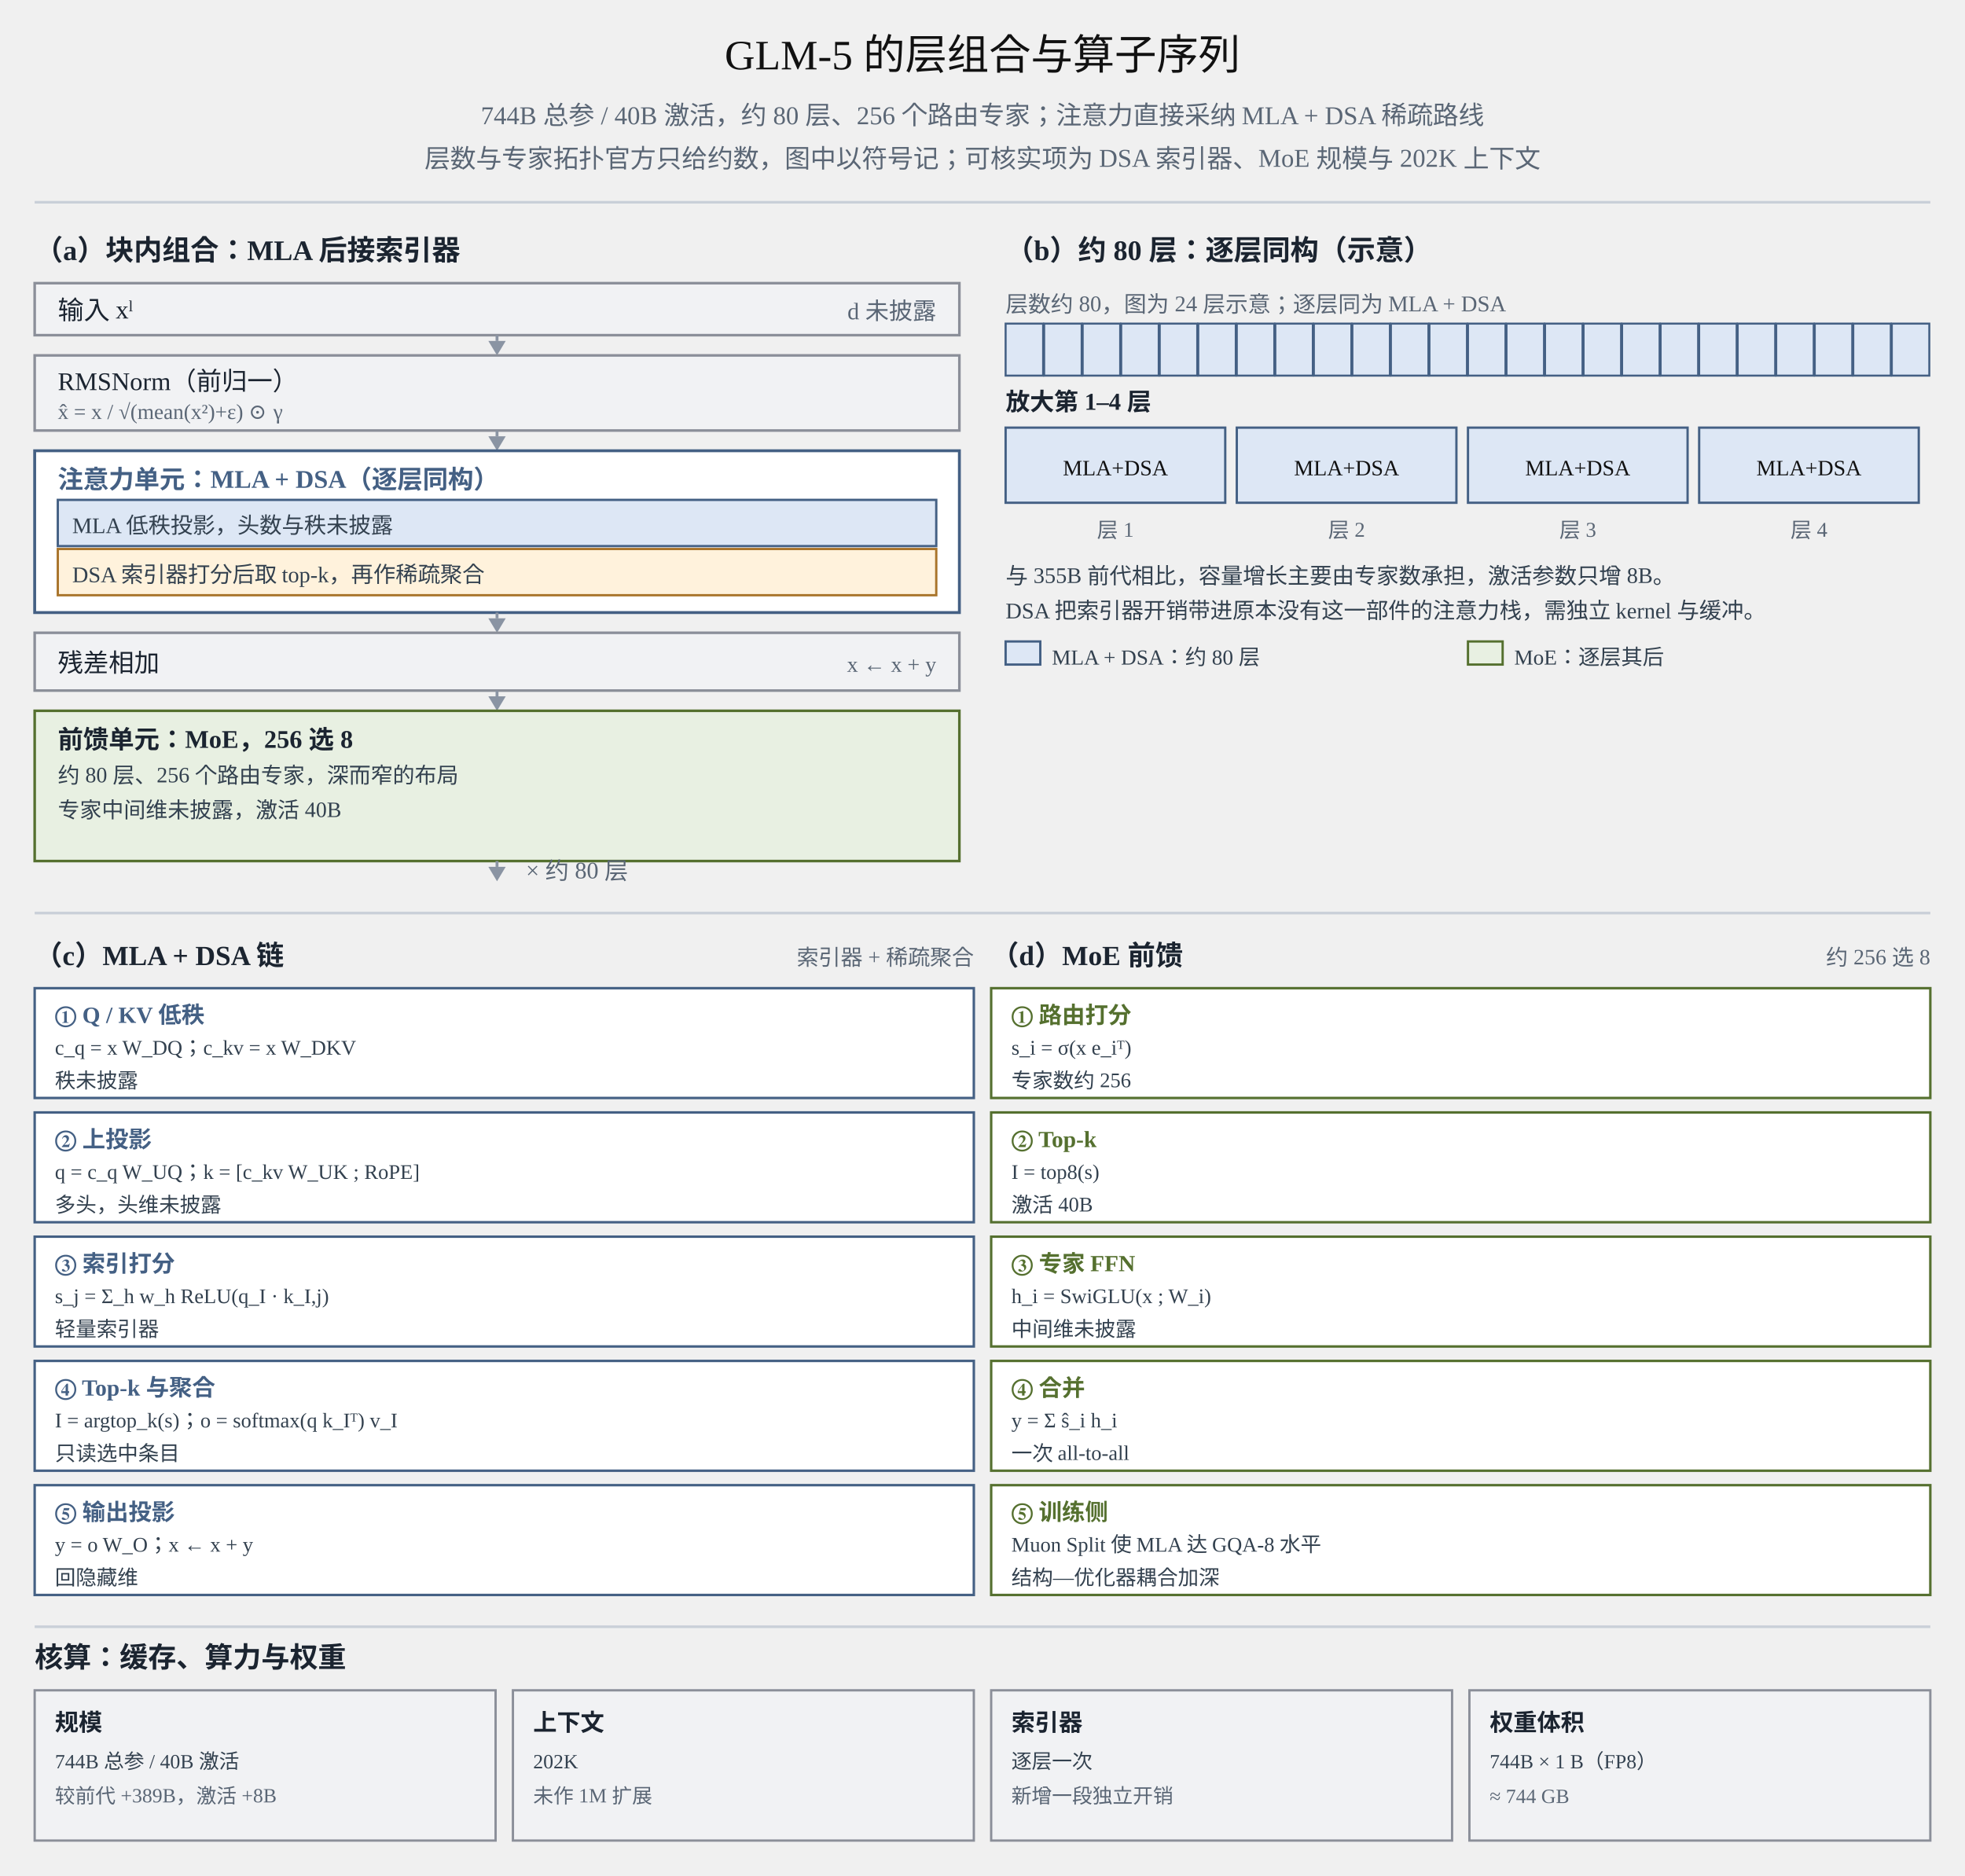
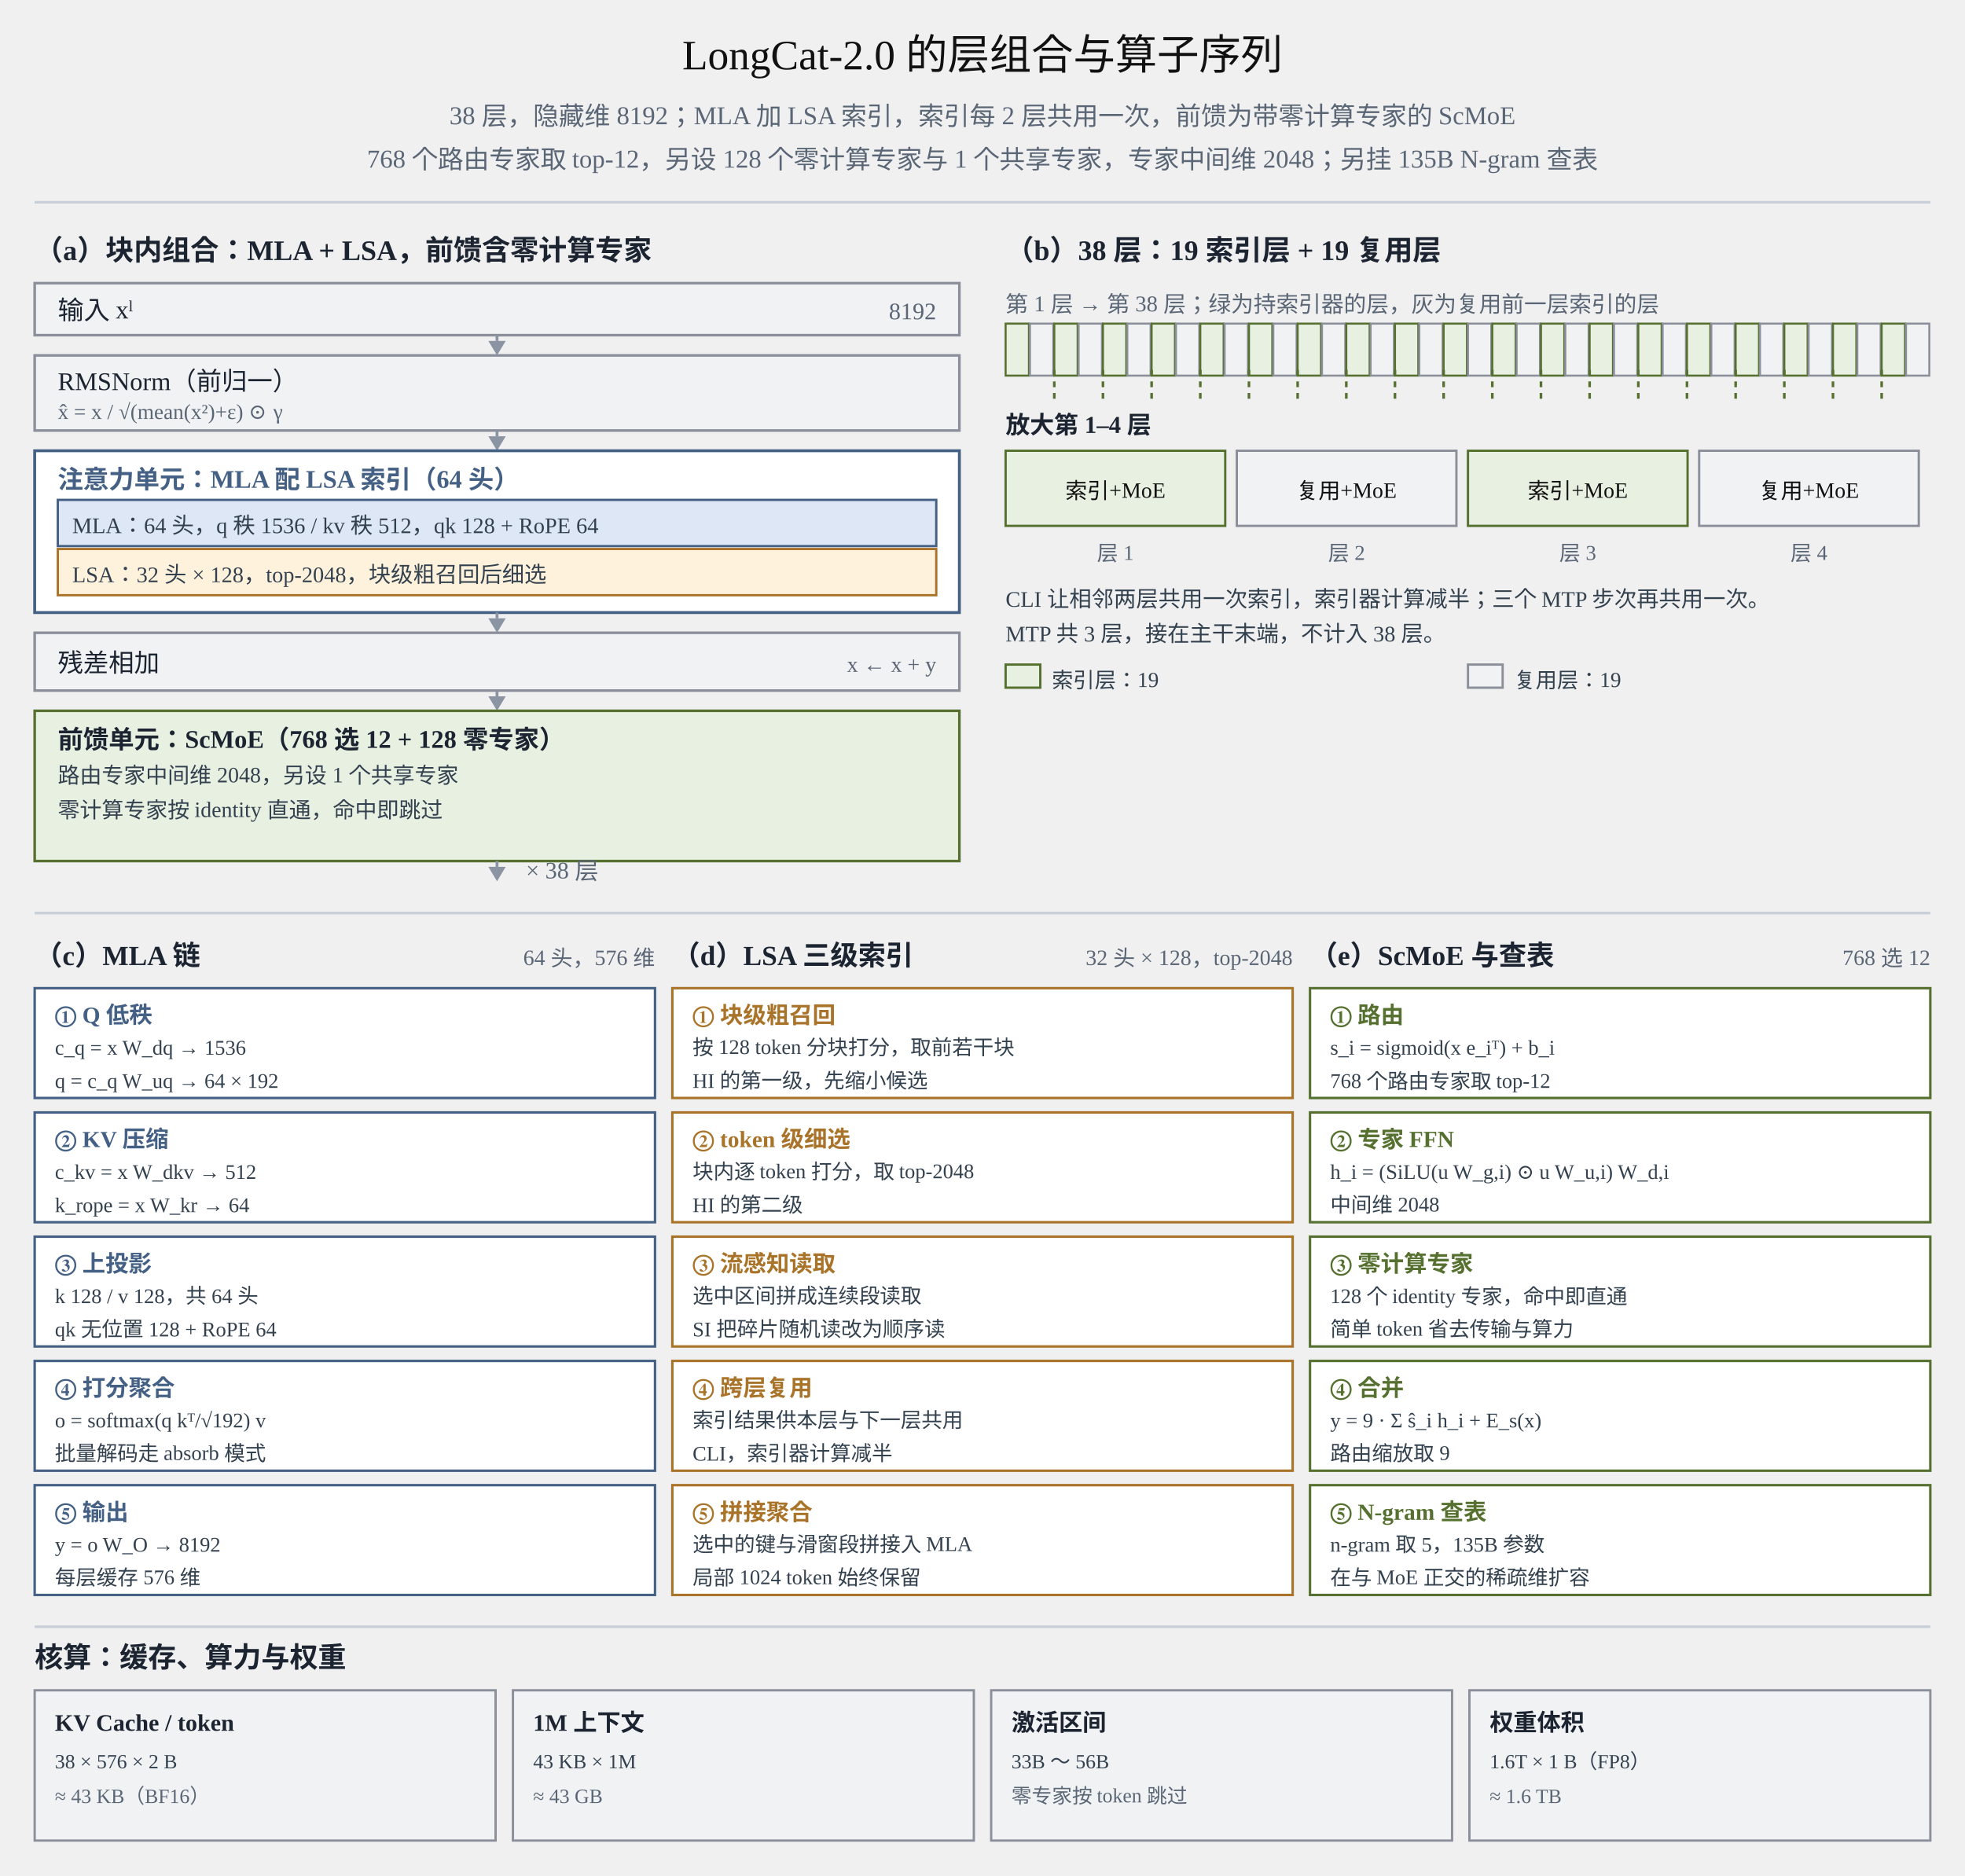
<svg xmlns="http://www.w3.org/2000/svg" width="680" height="649" viewBox="0 0 680 649" font-family="Georgia, 'Times New Roman', serif">
-   <text x="340.0" y="24" font-size="14.5" fill="#111111" text-anchor="middle">GLM-5 的层组合与算子序列</text>
-   <text x="340.0" y="43" font-size="8.9" fill="#5a6675" text-anchor="middle">744B 总参 / 40B 激活，约 80 层、256 个路由专家；注意力直接采纳 MLA + DSA 稀疏路线</text>
-   <text x="340.0" y="58" font-size="8.9" fill="#5a6675" text-anchor="middle">层数与专家拓扑官方只给约数，图中以符号记；可核实项为 DSA 索引器、MoE 规模与 202K 上下文</text>
+   <text x="340.0" y="24" font-size="14.5" fill="#111111" text-anchor="middle">LongCat-2.0 的层组合与算子序列</text>
+   <text x="340.0" y="43" font-size="8.9" fill="#5a6675" text-anchor="middle">38 层，隐藏维 8192；MLA 加 LSA 索引，索引每 2 层共用一次，前馈为带零计算专家的 ScMoE</text>
+   <text x="340.0" y="58" font-size="8.9" fill="#5a6675" text-anchor="middle">768 个路由专家取 top-12，另设 128 个零计算专家与 1 个共享专家，专家中间维 2048；另挂 135B N-gram 查表</text>
  <line x1="12" y1="70" x2="668" y2="70" stroke="#c9cfd8" stroke-width="0.9" />
-   <text x="12" y="90" font-size="9.8" fill="#1b2430" font-weight="bold">（a）块内组合：MLA 后接索引器</text>
-   <text x="348" y="90" font-size="9.8" fill="#1b2430" font-weight="bold">（b）约 80 层：逐层同构（示意）</text>
+   <text x="12" y="90" font-size="9.8" fill="#1b2430" font-weight="bold">（a）块内组合：MLA + LSA，前馈含零计算专家</text>
+   <text x="348" y="90" font-size="9.8" fill="#1b2430" font-weight="bold">（b）38 层：19 索引层 + 19 复用层</text>
  <g transform="translate(0,98.0)">
    <rect x="12" y="0.0" width="320" height="18" fill="#f1f2f4" stroke="#8b8f99" stroke-width="0.9" />
  </g>
  <g transform="translate(0,98.0)">
    <text x="20" y="12.5" font-size="9.0" fill="#1b2430">输入 xˡ</text>
  </g>
  <g transform="translate(0,98.0)">
-     <text x="324" y="12.5" font-size="8.2" fill="#5a6675" text-anchor="end">d 未披露</text>
+     <text x="324" y="12.5" font-size="8.2" fill="#5a6675" text-anchor="end">8192</text>
  </g>
  <g transform="translate(0,98.0)">
    <line x1="172.0" y1="18.0" x2="172.0" y2="20.0" stroke="#8a94a3" stroke-width="1" />
    <path d="M169.0,20.0 L172.0,25.0 L175.0,20.0 z" fill="#8a94a3" />
  </g>
  <g transform="translate(0,98.0)">
    <rect x="12" y="25.0" width="320" height="26" fill="#f1f2f4" stroke="#8b8f99" stroke-width="0.9" />
  </g>
  <g transform="translate(0,98.0)">
    <text x="20" y="37.0" font-size="8.8" fill="#1b2430">RMSNorm（前归一）</text>
  </g>
  <g transform="translate(0,98.0)">
    <text x="20" y="47.0" font-size="7.4" fill="#5a6675">x̂ = x / √(mean(x²)+ε) ⊙ γ</text>
  </g>
  <g transform="translate(0,98.0)">
    <line x1="172.0" y1="51.0" x2="172.0" y2="53.0" stroke="#8a94a3" stroke-width="1" />
    <path d="M169.0,53.0 L172.0,58.0 L175.0,53.0 z" fill="#8a94a3" />
  </g>
  <g transform="translate(0,98.0)">
    <rect x="12" y="58.0" width="320" height="56" fill="#ffffff" stroke="#446084" stroke-width="1.0" />
  </g>
  <g transform="translate(0,98.0)">
-     <text x="20" y="71.0" font-size="8.8" fill="#446084" font-weight="bold">注意力单元：MLA + DSA（逐层同构）</text>
+     <text x="20" y="71.0" font-size="8.8" fill="#446084" font-weight="bold">注意力单元：MLA 配 LSA 索引（64 头）</text>
  </g>
  <g transform="translate(0,98.0)">
    <rect x="20" y="75.0" width="304" height="16" fill="#dde7f5" stroke="#446084" stroke-width="0.8" />
  </g>
  <g transform="translate(0,98.0)">
-     <text x="25" y="86.5" font-size="7.7" fill="#33414f">MLA 低秩投影，头数与秩未披露</text>
+     <text x="25" y="86.5" font-size="7.7" fill="#33414f">MLA：64 头，q 秩 1536 / kv 秩 512，qk 128 + RoPE 64</text>
  </g>
  <g transform="translate(0,98.0)">
    <rect x="20" y="92.0" width="304" height="16" fill="#fff2dc" stroke="#a9742a" stroke-width="0.8" />
  </g>
  <g transform="translate(0,98.0)">
-     <text x="25" y="103.5" font-size="7.7" fill="#33414f">DSA 索引器打分后取 top-k，再作稀疏聚合</text>
+     <text x="25" y="103.5" font-size="7.7" fill="#33414f">LSA：32 头 × 128，top-2048，块级粗召回后细选</text>
  </g>
  <g transform="translate(0,98.0)">
    <line x1="172.0" y1="114.0" x2="172.0" y2="116.0" stroke="#8a94a3" stroke-width="1" />
    <path d="M169.0,116.0 L172.0,121.0 L175.0,116.0 z" fill="#8a94a3" />
  </g>
  <g transform="translate(0,98.0)">
    <rect x="12" y="121.0" width="320" height="20" fill="#f1f2f4" stroke="#8b8f99" stroke-width="0.9" />
  </g>
  <g transform="translate(0,98.0)">
    <text x="20" y="134.5" font-size="8.8" fill="#1b2430">残差相加</text>
  </g>
  <g transform="translate(0,98.0)">
    <text x="324" y="134.5" font-size="7.6" fill="#5a6675" text-anchor="end">x ← x + y</text>
  </g>
  <g transform="translate(0,98.0)">
    <line x1="172.0" y1="141.0" x2="172.0" y2="143.0" stroke="#8a94a3" stroke-width="1" />
    <path d="M169.0,143.0 L172.0,148.0 L175.0,143.0 z" fill="#8a94a3" />
  </g>
  <g transform="translate(0,98.0)">
    <rect x="12" y="148.0" width="320" height="52" fill="#e8f0e2" stroke="#55702f" stroke-width="0.9" />
  </g>
  <g transform="translate(0,98.0)">
-     <text x="20" y="161.0" font-size="8.8" fill="#1b2430" font-weight="bold">前馈单元：MoE，256 选 8</text>
-   </g>
-   <g transform="translate(0,98.0)">
-     <text x="20" y="173.0" font-size="7.6" fill="#33414f">约 80 层、256 个路由专家，深而窄的布局</text>
-   </g>
-   <g transform="translate(0,98.0)">
-     <text x="20" y="185.0" font-size="7.6" fill="#33414f">专家中间维未披露，激活 40B</text>
+     <text x="20" y="161.0" font-size="8.8" fill="#1b2430" font-weight="bold">前馈单元：ScMoE（768 选 12 + 128 零专家）</text>
+   </g>
+   <g transform="translate(0,98.0)">
+     <text x="20" y="173.0" font-size="7.6" fill="#33414f">路由专家中间维 2048，另设 1 个共享专家</text>
+   </g>
+   <g transform="translate(0,98.0)">
+     <text x="20" y="185.0" font-size="7.6" fill="#33414f">零计算专家按 identity 直通，命中即跳过</text>
  </g>
  <g transform="translate(0,98.0)">
    <line x1="172.0" y1="200.0" x2="172.0" y2="202.0" stroke="#8a94a3" stroke-width="1" />
    <path d="M169.0,202.0 L172.0,207.0 L175.0,202.0 z" fill="#8a94a3" />
  </g>
  <g transform="translate(0,98.0)">
-     <text x="182.0" y="206.0" font-size="8.2" fill="#5a6675">× 约 80 层</text>
-   </g>
-   <g transform="translate(0,98.0)">
-     <text x="348" y="10.0" font-size="7.8" fill="#5a6675">层数约 80，图为 24 层示意；逐层同为 MLA + DSA</text>
-   </g>
-   <g transform="translate(0,98.0)">
-     <rect x="348.0" y="14.0" width="12.983" height="18" fill="#dde7f5" stroke="#446084" stroke-width="0.7" />
-   </g>
-   <g transform="translate(0,98.0)">
-     <rect x="361.333" y="14.0" width="12.983" height="18" fill="#dde7f5" stroke="#446084" stroke-width="0.7" />
-   </g>
-   <g transform="translate(0,98.0)">
-     <rect x="374.667" y="14.0" width="12.983" height="18" fill="#dde7f5" stroke="#446084" stroke-width="0.7" />
-   </g>
-   <g transform="translate(0,98.0)">
-     <rect x="388.0" y="14.0" width="12.983" height="18" fill="#dde7f5" stroke="#446084" stroke-width="0.7" />
-   </g>
-   <g transform="translate(0,98.0)">
-     <rect x="401.333" y="14.0" width="12.983" height="18" fill="#dde7f5" stroke="#446084" stroke-width="0.7" />
-   </g>
-   <g transform="translate(0,98.0)">
-     <rect x="414.667" y="14.0" width="12.983" height="18" fill="#dde7f5" stroke="#446084" stroke-width="0.7" />
-   </g>
-   <g transform="translate(0,98.0)">
-     <rect x="428.0" y="14.0" width="12.983" height="18" fill="#dde7f5" stroke="#446084" stroke-width="0.7" />
-   </g>
-   <g transform="translate(0,98.0)">
-     <rect x="441.333" y="14.0" width="12.983" height="18" fill="#dde7f5" stroke="#446084" stroke-width="0.7" />
-   </g>
-   <g transform="translate(0,98.0)">
-     <rect x="454.667" y="14.0" width="12.983" height="18" fill="#dde7f5" stroke="#446084" stroke-width="0.7" />
-   </g>
-   <g transform="translate(0,98.0)">
-     <rect x="468.0" y="14.0" width="12.983" height="18" fill="#dde7f5" stroke="#446084" stroke-width="0.7" />
-   </g>
-   <g transform="translate(0,98.0)">
-     <rect x="481.333" y="14.0" width="12.983" height="18" fill="#dde7f5" stroke="#446084" stroke-width="0.7" />
-   </g>
-   <g transform="translate(0,98.0)">
-     <rect x="494.667" y="14.0" width="12.983" height="18" fill="#dde7f5" stroke="#446084" stroke-width="0.7" />
-   </g>
-   <g transform="translate(0,98.0)">
-     <rect x="508.0" y="14.0" width="12.983" height="18" fill="#dde7f5" stroke="#446084" stroke-width="0.7" />
-   </g>
-   <g transform="translate(0,98.0)">
-     <rect x="521.333" y="14.0" width="12.983" height="18" fill="#dde7f5" stroke="#446084" stroke-width="0.7" />
-   </g>
-   <g transform="translate(0,98.0)">
-     <rect x="534.667" y="14.0" width="12.983" height="18" fill="#dde7f5" stroke="#446084" stroke-width="0.7" />
-   </g>
-   <g transform="translate(0,98.0)">
-     <rect x="548.0" y="14.0" width="12.983" height="18" fill="#dde7f5" stroke="#446084" stroke-width="0.7" />
-   </g>
-   <g transform="translate(0,98.0)">
-     <rect x="561.333" y="14.0" width="12.983" height="18" fill="#dde7f5" stroke="#446084" stroke-width="0.7" />
-   </g>
-   <g transform="translate(0,98.0)">
-     <rect x="574.667" y="14.0" width="12.983" height="18" fill="#dde7f5" stroke="#446084" stroke-width="0.7" />
-   </g>
-   <g transform="translate(0,98.0)">
-     <rect x="588.0" y="14.0" width="12.983" height="18" fill="#dde7f5" stroke="#446084" stroke-width="0.7" />
-   </g>
-   <g transform="translate(0,98.0)">
-     <rect x="601.333" y="14.0" width="12.983" height="18" fill="#dde7f5" stroke="#446084" stroke-width="0.7" />
-   </g>
-   <g transform="translate(0,98.0)">
-     <rect x="614.667" y="14.0" width="12.983" height="18" fill="#dde7f5" stroke="#446084" stroke-width="0.7" />
-   </g>
-   <g transform="translate(0,98.0)">
-     <rect x="628.0" y="14.0" width="12.983" height="18" fill="#dde7f5" stroke="#446084" stroke-width="0.7" />
-   </g>
-   <g transform="translate(0,98.0)">
-     <rect x="641.333" y="14.0" width="12.983" height="18" fill="#dde7f5" stroke="#446084" stroke-width="0.7" />
-   </g>
-   <g transform="translate(0,98.0)">
-     <rect x="654.667" y="14.0" width="12.983" height="18" fill="#dde7f5" stroke="#446084" stroke-width="0.7" />
-   </g>
-   <g transform="translate(0,98.0)">
-     <text x="348" y="44.0" font-size="8.4" fill="#1b2430" font-weight="bold">放大第 1–4 层</text>
-   </g>
-   <g transform="translate(0,98.0)">
-     <rect x="348.0" y="50.0" width="76.0" height="26" fill="#dde7f5" stroke="#446084" stroke-width="0.8" />
-   </g>
-   <g transform="translate(0,98.0)">
-     <text x="386.0" y="66.5" font-size="7.6" fill="#111111" text-anchor="middle">MLA+DSA</text>
-   </g>
-   <g transform="translate(0,98.0)">
-     <text x="386.0" y="88.0" font-size="7.3" fill="#5a6675" text-anchor="middle">层 1</text>
-   </g>
-   <g transform="translate(0,98.0)">
-     <rect x="428.0" y="50.0" width="76.0" height="26" fill="#dde7f5" stroke="#446084" stroke-width="0.8" />
-   </g>
-   <g transform="translate(0,98.0)">
-     <text x="466.0" y="66.5" font-size="7.6" fill="#111111" text-anchor="middle">MLA+DSA</text>
-   </g>
-   <g transform="translate(0,98.0)">
-     <text x="466.0" y="88.0" font-size="7.3" fill="#5a6675" text-anchor="middle">层 2</text>
-   </g>
-   <g transform="translate(0,98.0)">
-     <rect x="508.0" y="50.0" width="76.0" height="26" fill="#dde7f5" stroke="#446084" stroke-width="0.8" />
-   </g>
-   <g transform="translate(0,98.0)">
-     <text x="546.0" y="66.5" font-size="7.6" fill="#111111" text-anchor="middle">MLA+DSA</text>
-   </g>
-   <g transform="translate(0,98.0)">
-     <text x="546.0" y="88.0" font-size="7.3" fill="#5a6675" text-anchor="middle">层 3</text>
-   </g>
-   <g transform="translate(0,98.0)">
-     <rect x="588.0" y="50.0" width="76.0" height="26" fill="#dde7f5" stroke="#446084" stroke-width="0.8" />
-   </g>
-   <g transform="translate(0,98.0)">
-     <text x="626.0" y="66.5" font-size="7.6" fill="#111111" text-anchor="middle">MLA+DSA</text>
-   </g>
-   <g transform="translate(0,98.0)">
-     <text x="626.0" y="88.0" font-size="7.3" fill="#5a6675" text-anchor="middle">层 4</text>
-   </g>
-   <g transform="translate(0,98.0)">
-     <text x="348" y="104.0" font-size="7.7" fill="#33414f">与 355B 前代相比，容量增长主要由专家数承担，激活参数只增 8B。</text>
-   </g>
-   <g transform="translate(0,98.0)">
-     <text x="348" y="116.0" font-size="7.7" fill="#33414f">DSA 把索引器开销带进原本没有这一部件的注意力栈，需独立 kernel 与缓冲。</text>
-   </g>
-   <g transform="translate(0,98.0)">
-     <rect x="348" y="124.0" width="12" height="8" fill="#dde7f5" stroke="#446084" stroke-width="0.8" />
-   </g>
-   <g transform="translate(0,98.0)">
-     <text x="364" y="132.0" font-size="7.4" fill="#33414f">MLA + DSA：约 80 层</text>
-   </g>
-   <g transform="translate(0,98.0)">
-     <rect x="508" y="124.0" width="12" height="8" fill="#e8f0e2" stroke="#55702f" stroke-width="0.8" />
-   </g>
-   <g transform="translate(0,98.0)">
-     <text x="524" y="132.0" font-size="7.4" fill="#33414f">MoE：逐层其后</text>
+     <text x="182.0" y="206.0" font-size="8.2" fill="#5a6675">× 38 层</text>
+   </g>
+   <g transform="translate(0,98.0)">
+     <text x="348" y="10.0" font-size="7.8" fill="#5a6675">第 1 层 → 第 38 层；绿为持索引器的层，灰为复用前一层索引的层</text>
+   </g>
+   <g transform="translate(0,98.0)">
+     <rect x="348.0" y="14.0" width="8.071" height="18" fill="#e8f0e2" stroke="#55702f" stroke-width="0.7" />
+   </g>
+   <g transform="translate(0,98.0)">
+     <rect x="356.421" y="14.0" width="8.071" height="18" fill="#f1f2f4" stroke="#8b8f99" stroke-width="0.7" />
+   </g>
+   <g transform="translate(0,98.0)">
+     <rect x="364.842" y="14.0" width="8.071" height="18" fill="#e8f0e2" stroke="#55702f" stroke-width="0.7" />
+   </g>
+   <g transform="translate(0,98.0)">
+     <rect x="373.263" y="14.0" width="8.071" height="18" fill="#f1f2f4" stroke="#8b8f99" stroke-width="0.7" />
+   </g>
+   <g transform="translate(0,98.0)">
+     <rect x="381.684" y="14.0" width="8.071" height="18" fill="#e8f0e2" stroke="#55702f" stroke-width="0.7" />
+   </g>
+   <g transform="translate(0,98.0)">
+     <rect x="390.105" y="14.0" width="8.071" height="18" fill="#f1f2f4" stroke="#8b8f99" stroke-width="0.7" />
+   </g>
+   <g transform="translate(0,98.0)">
+     <rect x="398.526" y="14.0" width="8.071" height="18" fill="#e8f0e2" stroke="#55702f" stroke-width="0.7" />
+   </g>
+   <g transform="translate(0,98.0)">
+     <rect x="406.947" y="14.0" width="8.071" height="18" fill="#f1f2f4" stroke="#8b8f99" stroke-width="0.7" />
+   </g>
+   <g transform="translate(0,98.0)">
+     <rect x="415.368" y="14.0" width="8.071" height="18" fill="#e8f0e2" stroke="#55702f" stroke-width="0.7" />
+   </g>
+   <g transform="translate(0,98.0)">
+     <rect x="423.789" y="14.0" width="8.071" height="18" fill="#f1f2f4" stroke="#8b8f99" stroke-width="0.7" />
+   </g>
+   <g transform="translate(0,98.0)">
+     <rect x="432.211" y="14.0" width="8.071" height="18" fill="#e8f0e2" stroke="#55702f" stroke-width="0.7" />
+   </g>
+   <g transform="translate(0,98.0)">
+     <rect x="440.632" y="14.0" width="8.071" height="18" fill="#f1f2f4" stroke="#8b8f99" stroke-width="0.7" />
+   </g>
+   <g transform="translate(0,98.0)">
+     <rect x="449.053" y="14.0" width="8.071" height="18" fill="#e8f0e2" stroke="#55702f" stroke-width="0.7" />
+   </g>
+   <g transform="translate(0,98.0)">
+     <rect x="457.474" y="14.0" width="8.071" height="18" fill="#f1f2f4" stroke="#8b8f99" stroke-width="0.7" />
+   </g>
+   <g transform="translate(0,98.0)">
+     <rect x="465.895" y="14.0" width="8.071" height="18" fill="#e8f0e2" stroke="#55702f" stroke-width="0.7" />
+   </g>
+   <g transform="translate(0,98.0)">
+     <rect x="474.316" y="14.0" width="8.071" height="18" fill="#f1f2f4" stroke="#8b8f99" stroke-width="0.7" />
+   </g>
+   <g transform="translate(0,98.0)">
+     <rect x="482.737" y="14.0" width="8.071" height="18" fill="#e8f0e2" stroke="#55702f" stroke-width="0.7" />
+   </g>
+   <g transform="translate(0,98.0)">
+     <rect x="491.158" y="14.0" width="8.071" height="18" fill="#f1f2f4" stroke="#8b8f99" stroke-width="0.7" />
+   </g>
+   <g transform="translate(0,98.0)">
+     <rect x="499.579" y="14.0" width="8.071" height="18" fill="#e8f0e2" stroke="#55702f" stroke-width="0.7" />
+   </g>
+   <g transform="translate(0,98.0)">
+     <rect x="508.0" y="14.0" width="8.071" height="18" fill="#f1f2f4" stroke="#8b8f99" stroke-width="0.7" />
+   </g>
+   <g transform="translate(0,98.0)">
+     <rect x="516.421" y="14.0" width="8.071" height="18" fill="#e8f0e2" stroke="#55702f" stroke-width="0.7" />
+   </g>
+   <g transform="translate(0,98.0)">
+     <rect x="524.842" y="14.0" width="8.071" height="18" fill="#f1f2f4" stroke="#8b8f99" stroke-width="0.7" />
+   </g>
+   <g transform="translate(0,98.0)">
+     <rect x="533.263" y="14.0" width="8.071" height="18" fill="#e8f0e2" stroke="#55702f" stroke-width="0.7" />
+   </g>
+   <g transform="translate(0,98.0)">
+     <rect x="541.684" y="14.0" width="8.071" height="18" fill="#f1f2f4" stroke="#8b8f99" stroke-width="0.7" />
+   </g>
+   <g transform="translate(0,98.0)">
+     <rect x="550.105" y="14.0" width="8.071" height="18" fill="#e8f0e2" stroke="#55702f" stroke-width="0.7" />
+   </g>
+   <g transform="translate(0,98.0)">
+     <rect x="558.526" y="14.0" width="8.071" height="18" fill="#f1f2f4" stroke="#8b8f99" stroke-width="0.7" />
+   </g>
+   <g transform="translate(0,98.0)">
+     <rect x="566.947" y="14.0" width="8.071" height="18" fill="#e8f0e2" stroke="#55702f" stroke-width="0.7" />
+   </g>
+   <g transform="translate(0,98.0)">
+     <rect x="575.368" y="14.0" width="8.071" height="18" fill="#f1f2f4" stroke="#8b8f99" stroke-width="0.7" />
+   </g>
+   <g transform="translate(0,98.0)">
+     <rect x="583.789" y="14.0" width="8.071" height="18" fill="#e8f0e2" stroke="#55702f" stroke-width="0.7" />
+   </g>
+   <g transform="translate(0,98.0)">
+     <rect x="592.211" y="14.0" width="8.071" height="18" fill="#f1f2f4" stroke="#8b8f99" stroke-width="0.7" />
+   </g>
+   <g transform="translate(0,98.0)">
+     <rect x="600.632" y="14.0" width="8.071" height="18" fill="#e8f0e2" stroke="#55702f" stroke-width="0.7" />
+   </g>
+   <g transform="translate(0,98.0)">
+     <rect x="609.053" y="14.0" width="8.071" height="18" fill="#f1f2f4" stroke="#8b8f99" stroke-width="0.7" />
+   </g>
+   <g transform="translate(0,98.0)">
+     <rect x="617.474" y="14.0" width="8.071" height="18" fill="#e8f0e2" stroke="#55702f" stroke-width="0.7" />
+   </g>
+   <g transform="translate(0,98.0)">
+     <rect x="625.895" y="14.0" width="8.071" height="18" fill="#f1f2f4" stroke="#8b8f99" stroke-width="0.7" />
+   </g>
+   <g transform="translate(0,98.0)">
+     <rect x="634.316" y="14.0" width="8.071" height="18" fill="#e8f0e2" stroke="#55702f" stroke-width="0.7" />
+   </g>
+   <g transform="translate(0,98.0)">
+     <rect x="642.737" y="14.0" width="8.071" height="18" fill="#f1f2f4" stroke="#8b8f99" stroke-width="0.7" />
+   </g>
+   <g transform="translate(0,98.0)">
+     <rect x="651.158" y="14.0" width="8.071" height="18" fill="#e8f0e2" stroke="#55702f" stroke-width="0.7" />
+   </g>
+   <g transform="translate(0,98.0)">
+     <rect x="659.579" y="14.0" width="8.071" height="18" fill="#f1f2f4" stroke="#8b8f99" stroke-width="0.7" />
+   </g>
+   <g transform="translate(0,98.0)">
+     <line x1="364.842" y1="30.0" x2="364.842" y2="40.0" stroke="#55702f" stroke-width="0.9" stroke-dasharray="2 2" />
+   </g>
+   <g transform="translate(0,98.0)">
+     <line x1="381.684" y1="30.0" x2="381.684" y2="40.0" stroke="#55702f" stroke-width="0.9" stroke-dasharray="2 2" />
+   </g>
+   <g transform="translate(0,98.0)">
+     <line x1="398.526" y1="30.0" x2="398.526" y2="40.0" stroke="#55702f" stroke-width="0.9" stroke-dasharray="2 2" />
+   </g>
+   <g transform="translate(0,98.0)">
+     <line x1="415.368" y1="30.0" x2="415.368" y2="40.0" stroke="#55702f" stroke-width="0.9" stroke-dasharray="2 2" />
+   </g>
+   <g transform="translate(0,98.0)">
+     <line x1="432.211" y1="30.0" x2="432.211" y2="40.0" stroke="#55702f" stroke-width="0.9" stroke-dasharray="2 2" />
+   </g>
+   <g transform="translate(0,98.0)">
+     <line x1="449.053" y1="30.0" x2="449.053" y2="40.0" stroke="#55702f" stroke-width="0.9" stroke-dasharray="2 2" />
+   </g>
+   <g transform="translate(0,98.0)">
+     <line x1="465.895" y1="30.0" x2="465.895" y2="40.0" stroke="#55702f" stroke-width="0.9" stroke-dasharray="2 2" />
+   </g>
+   <g transform="translate(0,98.0)">
+     <line x1="482.737" y1="30.0" x2="482.737" y2="40.0" stroke="#55702f" stroke-width="0.9" stroke-dasharray="2 2" />
+   </g>
+   <g transform="translate(0,98.0)">
+     <line x1="499.579" y1="30.0" x2="499.579" y2="40.0" stroke="#55702f" stroke-width="0.9" stroke-dasharray="2 2" />
+   </g>
+   <g transform="translate(0,98.0)">
+     <line x1="516.421" y1="30.0" x2="516.421" y2="40.0" stroke="#55702f" stroke-width="0.9" stroke-dasharray="2 2" />
+   </g>
+   <g transform="translate(0,98.0)">
+     <line x1="533.263" y1="30.0" x2="533.263" y2="40.0" stroke="#55702f" stroke-width="0.9" stroke-dasharray="2 2" />
+   </g>
+   <g transform="translate(0,98.0)">
+     <line x1="550.105" y1="30.0" x2="550.105" y2="40.0" stroke="#55702f" stroke-width="0.9" stroke-dasharray="2 2" />
+   </g>
+   <g transform="translate(0,98.0)">
+     <line x1="566.947" y1="30.0" x2="566.947" y2="40.0" stroke="#55702f" stroke-width="0.9" stroke-dasharray="2 2" />
+   </g>
+   <g transform="translate(0,98.0)">
+     <line x1="583.789" y1="30.0" x2="583.789" y2="40.0" stroke="#55702f" stroke-width="0.9" stroke-dasharray="2 2" />
+   </g>
+   <g transform="translate(0,98.0)">
+     <line x1="600.632" y1="30.0" x2="600.632" y2="40.0" stroke="#55702f" stroke-width="0.9" stroke-dasharray="2 2" />
+   </g>
+   <g transform="translate(0,98.0)">
+     <line x1="617.474" y1="30.0" x2="617.474" y2="40.0" stroke="#55702f" stroke-width="0.9" stroke-dasharray="2 2" />
+   </g>
+   <g transform="translate(0,98.0)">
+     <line x1="634.316" y1="30.0" x2="634.316" y2="40.0" stroke="#55702f" stroke-width="0.9" stroke-dasharray="2 2" />
+   </g>
+   <g transform="translate(0,98.0)">
+     <line x1="651.158" y1="30.0" x2="651.158" y2="40.0" stroke="#55702f" stroke-width="0.9" stroke-dasharray="2 2" />
+   </g>
+   <g transform="translate(0,98.0)">
+     <text x="348" y="52.0" font-size="8.4" fill="#1b2430" font-weight="bold">放大第 1–4 层</text>
+   </g>
+   <g transform="translate(0,98.0)">
+     <rect x="348.0" y="58.0" width="76.0" height="26" fill="#e8f0e2" stroke="#55702f" stroke-width="0.8" />
+   </g>
+   <g transform="translate(0,98.0)">
+     <text x="386.0" y="74.5" font-size="7.6" fill="#111111" text-anchor="middle">索引+MoE</text>
+   </g>
+   <g transform="translate(0,98.0)">
+     <text x="386.0" y="96.0" font-size="7.3" fill="#5a6675" text-anchor="middle">层 1</text>
+   </g>
+   <g transform="translate(0,98.0)">
+     <rect x="428.0" y="58.0" width="76.0" height="26" fill="#f1f2f4" stroke="#8b8f99" stroke-width="0.8" />
+   </g>
+   <g transform="translate(0,98.0)">
+     <text x="466.0" y="74.5" font-size="7.6" fill="#111111" text-anchor="middle">复用+MoE</text>
+   </g>
+   <g transform="translate(0,98.0)">
+     <text x="466.0" y="96.0" font-size="7.3" fill="#5a6675" text-anchor="middle">层 2</text>
+   </g>
+   <g transform="translate(0,98.0)">
+     <rect x="508.0" y="58.0" width="76.0" height="26" fill="#e8f0e2" stroke="#55702f" stroke-width="0.8" />
+   </g>
+   <g transform="translate(0,98.0)">
+     <text x="546.0" y="74.5" font-size="7.6" fill="#111111" text-anchor="middle">索引+MoE</text>
+   </g>
+   <g transform="translate(0,98.0)">
+     <text x="546.0" y="96.0" font-size="7.3" fill="#5a6675" text-anchor="middle">层 3</text>
+   </g>
+   <g transform="translate(0,98.0)">
+     <rect x="588.0" y="58.0" width="76.0" height="26" fill="#f1f2f4" stroke="#8b8f99" stroke-width="0.8" />
+   </g>
+   <g transform="translate(0,98.0)">
+     <text x="626.0" y="74.5" font-size="7.6" fill="#111111" text-anchor="middle">复用+MoE</text>
+   </g>
+   <g transform="translate(0,98.0)">
+     <text x="626.0" y="96.0" font-size="7.3" fill="#5a6675" text-anchor="middle">层 4</text>
+   </g>
+   <g transform="translate(0,98.0)">
+     <text x="348" y="112.0" font-size="7.7" fill="#33414f">CLI 让相邻两层共用一次索引，索引器计算减半；三个 MTP 步次再共用一次。</text>
+   </g>
+   <g transform="translate(0,98.0)">
+     <text x="348" y="124.0" font-size="7.7" fill="#33414f">MTP 共 3 层，接在主干末端，不计入 38 层。</text>
+   </g>
+   <g transform="translate(0,98.0)">
+     <rect x="348" y="132.0" width="12" height="8" fill="#e8f0e2" stroke="#55702f" stroke-width="0.8" />
+   </g>
+   <g transform="translate(0,98.0)">
+     <text x="364" y="140.0" font-size="7.4" fill="#33414f">索引层：19</text>
+   </g>
+   <g transform="translate(0,98.0)">
+     <rect x="508" y="132.0" width="12" height="8" fill="#f1f2f4" stroke="#8b8f99" stroke-width="0.8" />
+   </g>
+   <g transform="translate(0,98.0)">
+     <text x="524" y="140.0" font-size="7.4" fill="#33414f">复用层：19</text>
  </g>
  <line x1="12" y1="316.0" x2="668" y2="316.0" stroke="#c9cfd8" stroke-width="0.9" />
-   <text x="12.0" y="334.0" font-size="9.6" fill="#1b2430" font-weight="bold">（c）MLA + DSA 链</text>
-   <text x="337.0" y="334.0" font-size="7.6" fill="#5a6675" text-anchor="end">索引器 + 稀疏聚合</text>
-   <rect x="12.0" y="342.0" width="325.0" height="38.0" fill="#ffffff" stroke="#446084" stroke-width="0.85" />
-   <text x="19.0" y="354.0" font-size="8.0" fill="#446084" font-weight="bold">① Q / KV 低秩</text>
-   <text x="19.0" y="365.0" font-size="7.2" fill="#33414f">c_q = x W_DQ；c_kv = x W_DKV</text>
-   <text x="19.0" y="376.5" font-size="7.2" fill="#33414f">秩未披露</text>
-   <rect x="12.0" y="385.0" width="325.0" height="38.0" fill="#ffffff" stroke="#446084" stroke-width="0.85" />
-   <text x="19.0" y="397.0" font-size="8.0" fill="#446084" font-weight="bold">② 上投影</text>
-   <text x="19.0" y="408.0" font-size="7.2" fill="#33414f">q = c_q W_UQ；k = [c_kv W_UK ; RoPE]</text>
-   <text x="19.0" y="419.5" font-size="7.2" fill="#33414f">多头，头维未披露</text>
-   <rect x="12.0" y="428.0" width="325.0" height="38.0" fill="#ffffff" stroke="#446084" stroke-width="0.85" />
-   <text x="19.0" y="440.0" font-size="8.0" fill="#446084" font-weight="bold">③ 索引打分</text>
-   <text x="19.0" y="451.0" font-size="7.2" fill="#33414f">s_j = Σ_h w_h ReLU(q_I · k_I,j)</text>
-   <text x="19.0" y="462.5" font-size="7.2" fill="#33414f">轻量索引器</text>
-   <rect x="12.0" y="471.0" width="325.0" height="38.0" fill="#ffffff" stroke="#446084" stroke-width="0.85" />
-   <text x="19.0" y="483.0" font-size="8.0" fill="#446084" font-weight="bold">④ Top-k 与聚合</text>
-   <text x="19.0" y="494.0" font-size="7.2" fill="#33414f">I = argtop_k(s)；o = softmax(q k_Iᵀ) v_I</text>
-   <text x="19.0" y="505.5" font-size="7.2" fill="#33414f">只读选中条目</text>
-   <rect x="12.0" y="514.0" width="325.0" height="38.0" fill="#ffffff" stroke="#446084" stroke-width="0.85" />
-   <text x="19.0" y="526.0" font-size="8.0" fill="#446084" font-weight="bold">⑤ 输出投影</text>
-   <text x="19.0" y="537.0" font-size="7.2" fill="#33414f">y = o W_O；x ← x + y</text>
-   <text x="19.0" y="548.5" font-size="7.2" fill="#33414f">回隐藏维</text>
-   <text x="343.0" y="334.0" font-size="9.6" fill="#1b2430" font-weight="bold">（d）MoE 前馈</text>
-   <text x="668.0" y="334.0" font-size="7.6" fill="#5a6675" text-anchor="end">约 256 选 8</text>
-   <rect x="343.0" y="342.0" width="325.0" height="38.0" fill="#ffffff" stroke="#55702f" stroke-width="0.85" />
-   <text x="350.0" y="354.0" font-size="8.0" fill="#55702f" font-weight="bold">① 路由打分</text>
-   <text x="350.0" y="365.0" font-size="7.2" fill="#33414f">s_i = σ(x e_iᵀ)</text>
-   <text x="350.0" y="376.5" font-size="7.2" fill="#33414f">专家数约 256</text>
-   <rect x="343.0" y="385.0" width="325.0" height="38.0" fill="#ffffff" stroke="#55702f" stroke-width="0.85" />
-   <text x="350.0" y="397.0" font-size="8.0" fill="#55702f" font-weight="bold">② Top-k</text>
-   <text x="350.0" y="408.0" font-size="7.2" fill="#33414f">I = top8(s)</text>
-   <text x="350.0" y="419.5" font-size="7.2" fill="#33414f">激活 40B</text>
-   <rect x="343.0" y="428.0" width="325.0" height="38.0" fill="#ffffff" stroke="#55702f" stroke-width="0.85" />
-   <text x="350.0" y="440.0" font-size="8.0" fill="#55702f" font-weight="bold">③ 专家 FFN</text>
-   <text x="350.0" y="451.0" font-size="7.2" fill="#33414f">h_i = SwiGLU(x ; W_i)</text>
-   <text x="350.0" y="462.5" font-size="7.2" fill="#33414f">中间维未披露</text>
-   <rect x="343.0" y="471.0" width="325.0" height="38.0" fill="#ffffff" stroke="#55702f" stroke-width="0.85" />
-   <text x="350.0" y="483.0" font-size="8.0" fill="#55702f" font-weight="bold">④ 合并</text>
-   <text x="350.0" y="494.0" font-size="7.2" fill="#33414f">y = Σ ŝ_i h_i</text>
-   <text x="350.0" y="505.5" font-size="7.2" fill="#33414f">一次 all-to-all</text>
-   <rect x="343.0" y="514.0" width="325.0" height="38.0" fill="#ffffff" stroke="#55702f" stroke-width="0.85" />
-   <text x="350.0" y="526.0" font-size="8.0" fill="#55702f" font-weight="bold">⑤ 训练侧</text>
-   <text x="350.0" y="537.0" font-size="7.2" fill="#33414f">Muon Split 使 MLA 达 GQA-8 水平</text>
-   <text x="350.0" y="548.5" font-size="7.2" fill="#33414f">结构—优化器耦合加深</text>
+   <text x="12.0" y="334.0" font-size="9.6" fill="#1b2430" font-weight="bold">（c）MLA 链</text>
+   <text x="226.667" y="334.0" font-size="7.6" fill="#5a6675" text-anchor="end">64 头，576 维</text>
+   <rect x="12.0" y="342.0" width="214.667" height="38.0" fill="#ffffff" stroke="#446084" stroke-width="0.85" />
+   <text x="19.0" y="354.0" font-size="8.0" fill="#446084" font-weight="bold">① Q 低秩</text>
+   <text x="19.0" y="365.0" font-size="7.2" fill="#33414f">c_q = x W_dq → 1536</text>
+   <text x="19.0" y="376.5" font-size="7.2" fill="#33414f">q = c_q W_uq → 64 × 192</text>
+   <rect x="12.0" y="385.0" width="214.667" height="38.0" fill="#ffffff" stroke="#446084" stroke-width="0.85" />
+   <text x="19.0" y="397.0" font-size="8.0" fill="#446084" font-weight="bold">② KV 压缩</text>
+   <text x="19.0" y="408.0" font-size="7.2" fill="#33414f">c_kv = x W_dkv → 512</text>
+   <text x="19.0" y="419.5" font-size="7.2" fill="#33414f">k_rope = x W_kr → 64</text>
+   <rect x="12.0" y="428.0" width="214.667" height="38.0" fill="#ffffff" stroke="#446084" stroke-width="0.85" />
+   <text x="19.0" y="440.0" font-size="8.0" fill="#446084" font-weight="bold">③ 上投影</text>
+   <text x="19.0" y="451.0" font-size="7.2" fill="#33414f">k 128 / v 128，共 64 头</text>
+   <text x="19.0" y="462.5" font-size="7.2" fill="#33414f">qk 无位置 128 + RoPE 64</text>
+   <rect x="12.0" y="471.0" width="214.667" height="38.0" fill="#ffffff" stroke="#446084" stroke-width="0.85" />
+   <text x="19.0" y="483.0" font-size="8.0" fill="#446084" font-weight="bold">④ 打分聚合</text>
+   <text x="19.0" y="494.0" font-size="7.2" fill="#33414f">o = softmax(q kᵀ/√192) v</text>
+   <text x="19.0" y="505.5" font-size="7.2" fill="#33414f">批量解码走 absorb 模式</text>
+   <rect x="12.0" y="514.0" width="214.667" height="38.0" fill="#ffffff" stroke="#446084" stroke-width="0.85" />
+   <text x="19.0" y="526.0" font-size="8.0" fill="#446084" font-weight="bold">⑤ 输出</text>
+   <text x="19.0" y="537.0" font-size="7.2" fill="#33414f">y = o W_O → 8192</text>
+   <text x="19.0" y="548.5" font-size="7.2" fill="#33414f">每层缓存 576 维</text>
+   <text x="232.667" y="334.0" font-size="9.6" fill="#1b2430" font-weight="bold">（d）LSA 三级索引</text>
+   <text x="447.333" y="334.0" font-size="7.6" fill="#5a6675" text-anchor="end">32 头 × 128，top-2048</text>
+   <rect x="232.667" y="342.0" width="214.667" height="38.0" fill="#ffffff" stroke="#a9742a" stroke-width="0.85" />
+   <text x="239.667" y="354.0" font-size="8.0" fill="#a9742a" font-weight="bold">① 块级粗召回</text>
+   <text x="239.667" y="365.0" font-size="7.2" fill="#33414f">按 128 token 分块打分，取前若干块</text>
+   <text x="239.667" y="376.5" font-size="7.2" fill="#33414f">HI 的第一级，先缩小候选</text>
+   <rect x="232.667" y="385.0" width="214.667" height="38.0" fill="#ffffff" stroke="#a9742a" stroke-width="0.85" />
+   <text x="239.667" y="397.0" font-size="8.0" fill="#a9742a" font-weight="bold">② token 级细选</text>
+   <text x="239.667" y="408.0" font-size="7.2" fill="#33414f">块内逐 token 打分，取 top-2048</text>
+   <text x="239.667" y="419.5" font-size="7.2" fill="#33414f">HI 的第二级</text>
+   <rect x="232.667" y="428.0" width="214.667" height="38.0" fill="#ffffff" stroke="#a9742a" stroke-width="0.85" />
+   <text x="239.667" y="440.0" font-size="8.0" fill="#a9742a" font-weight="bold">③ 流感知读取</text>
+   <text x="239.667" y="451.0" font-size="7.2" fill="#33414f">选中区间拼成连续段读取</text>
+   <text x="239.667" y="462.5" font-size="7.2" fill="#33414f">SI 把碎片随机读改为顺序读</text>
+   <rect x="232.667" y="471.0" width="214.667" height="38.0" fill="#ffffff" stroke="#a9742a" stroke-width="0.85" />
+   <text x="239.667" y="483.0" font-size="8.0" fill="#a9742a" font-weight="bold">④ 跨层复用</text>
+   <text x="239.667" y="494.0" font-size="7.2" fill="#33414f">索引结果供本层与下一层共用</text>
+   <text x="239.667" y="505.5" font-size="7.2" fill="#33414f">CLI，索引器计算减半</text>
+   <rect x="232.667" y="514.0" width="214.667" height="38.0" fill="#ffffff" stroke="#a9742a" stroke-width="0.85" />
+   <text x="239.667" y="526.0" font-size="8.0" fill="#a9742a" font-weight="bold">⑤ 拼接聚合</text>
+   <text x="239.667" y="537.0" font-size="7.2" fill="#33414f">选中的键与滑窗段拼接入 MLA</text>
+   <text x="239.667" y="548.5" font-size="7.2" fill="#33414f">局部 1024 token 始终保留</text>
+   <text x="453.333" y="334.0" font-size="9.6" fill="#1b2430" font-weight="bold">（e）ScMoE 与查表</text>
+   <text x="668.0" y="334.0" font-size="7.6" fill="#5a6675" text-anchor="end">768 选 12</text>
+   <rect x="453.333" y="342.0" width="214.667" height="38.0" fill="#ffffff" stroke="#55702f" stroke-width="0.85" />
+   <text x="460.333" y="354.0" font-size="8.0" fill="#55702f" font-weight="bold">① 路由</text>
+   <text x="460.333" y="365.0" font-size="7.2" fill="#33414f">s_i = sigmoid(x e_iᵀ) + b_i</text>
+   <text x="460.333" y="376.5" font-size="7.2" fill="#33414f">768 个路由专家取 top-12</text>
+   <rect x="453.333" y="385.0" width="214.667" height="38.0" fill="#ffffff" stroke="#55702f" stroke-width="0.85" />
+   <text x="460.333" y="397.0" font-size="8.0" fill="#55702f" font-weight="bold">② 专家 FFN</text>
+   <text x="460.333" y="408.0" font-size="7.2" fill="#33414f">h_i = (SiLU(u W_g,i) ⊙ u W_u,i) W_d,i</text>
+   <text x="460.333" y="419.5" font-size="7.2" fill="#33414f">中间维 2048</text>
+   <rect x="453.333" y="428.0" width="214.667" height="38.0" fill="#ffffff" stroke="#55702f" stroke-width="0.85" />
+   <text x="460.333" y="440.0" font-size="8.0" fill="#55702f" font-weight="bold">③ 零计算专家</text>
+   <text x="460.333" y="451.0" font-size="7.2" fill="#33414f">128 个 identity 专家，命中即直通</text>
+   <text x="460.333" y="462.5" font-size="7.2" fill="#33414f">简单 token 省去传输与算力</text>
+   <rect x="453.333" y="471.0" width="214.667" height="38.0" fill="#ffffff" stroke="#55702f" stroke-width="0.85" />
+   <text x="460.333" y="483.0" font-size="8.0" fill="#55702f" font-weight="bold">④ 合并</text>
+   <text x="460.333" y="494.0" font-size="7.2" fill="#33414f">y = 9 · Σ ŝ_i h_i + E_s(x)</text>
+   <text x="460.333" y="505.5" font-size="7.2" fill="#33414f">路由缩放取 9</text>
+   <rect x="453.333" y="514.0" width="214.667" height="38.0" fill="#ffffff" stroke="#55702f" stroke-width="0.85" />
+   <text x="460.333" y="526.0" font-size="8.0" fill="#55702f" font-weight="bold">⑤ N-gram 查表</text>
+   <text x="460.333" y="537.0" font-size="7.2" fill="#33414f">n-gram 取 5，135B 参数</text>
+   <text x="460.333" y="548.5" font-size="7.2" fill="#33414f">在与 MoE 正交的稀疏维扩容</text>
  <line x1="12" y1="563.0" x2="668" y2="563.0" stroke="#c9cfd8" stroke-width="0.9" />
  <text x="12" y="577.0" font-size="9.8" fill="#1b2430" font-weight="bold">核算：缓存、算力与权重</text>
  <rect x="12.0" y="585.0" width="159.5" height="52" fill="#f1f2f4" stroke="#8b8f99" stroke-width="0.8" />
-   <text x="19.0" y="599.0" font-size="8.2" fill="#1b2430" font-weight="bold">规模</text>
-   <text x="19.0" y="612.0" font-size="7.0" fill="#33414f">744B 总参 / 40B 激活</text>
-   <text x="19.0" y="624.0" font-size="7.0" fill="#5a6675">较前代 +389B，激活 +8B</text>
+   <text x="19.0" y="599.0" font-size="8.2" fill="#1b2430" font-weight="bold">KV Cache / token</text>
+   <text x="19.0" y="612.0" font-size="7.0" fill="#33414f">38 × 576 × 2 B</text>
+   <text x="19.0" y="624.0" font-size="7.0" fill="#5a6675">≈ 43 KB（BF16）</text>
  <rect x="177.5" y="585.0" width="159.5" height="52" fill="#f1f2f4" stroke="#8b8f99" stroke-width="0.8" />
-   <text x="184.5" y="599.0" font-size="8.2" fill="#1b2430" font-weight="bold">上下文</text>
-   <text x="184.5" y="612.0" font-size="7.0" fill="#33414f">202K</text>
-   <text x="184.5" y="624.0" font-size="7.0" fill="#5a6675">未作 1M 扩展</text>
+   <text x="184.5" y="599.0" font-size="8.2" fill="#1b2430" font-weight="bold">1M 上下文</text>
+   <text x="184.5" y="612.0" font-size="7.0" fill="#33414f">43 KB × 1M</text>
+   <text x="184.5" y="624.0" font-size="7.0" fill="#5a6675">≈ 43 GB</text>
  <rect x="343.0" y="585.0" width="159.5" height="52" fill="#f1f2f4" stroke="#8b8f99" stroke-width="0.8" />
-   <text x="350.0" y="599.0" font-size="8.2" fill="#1b2430" font-weight="bold">索引器</text>
-   <text x="350.0" y="612.0" font-size="7.0" fill="#33414f">逐层一次</text>
-   <text x="350.0" y="624.0" font-size="7.0" fill="#5a6675">新增一段独立开销</text>
+   <text x="350.0" y="599.0" font-size="8.2" fill="#1b2430" font-weight="bold">激活区间</text>
+   <text x="350.0" y="612.0" font-size="7.0" fill="#33414f">33B ～ 56B</text>
+   <text x="350.0" y="624.0" font-size="7.0" fill="#5a6675">零专家按 token 跳过</text>
  <rect x="508.5" y="585.0" width="159.5" height="52" fill="#f1f2f4" stroke="#8b8f99" stroke-width="0.8" />
  <text x="515.5" y="599.0" font-size="8.2" fill="#1b2430" font-weight="bold">权重体积</text>
-   <text x="515.5" y="612.0" font-size="7.0" fill="#33414f">744B × 1 B（FP8）</text>
-   <text x="515.5" y="624.0" font-size="7.0" fill="#5a6675">≈ 744 GB</text>
+   <text x="515.5" y="612.0" font-size="7.0" fill="#33414f">1.6T × 1 B（FP8）</text>
+   <text x="515.5" y="624.0" font-size="7.0" fill="#5a6675">≈ 1.6 TB</text>
</svg>
